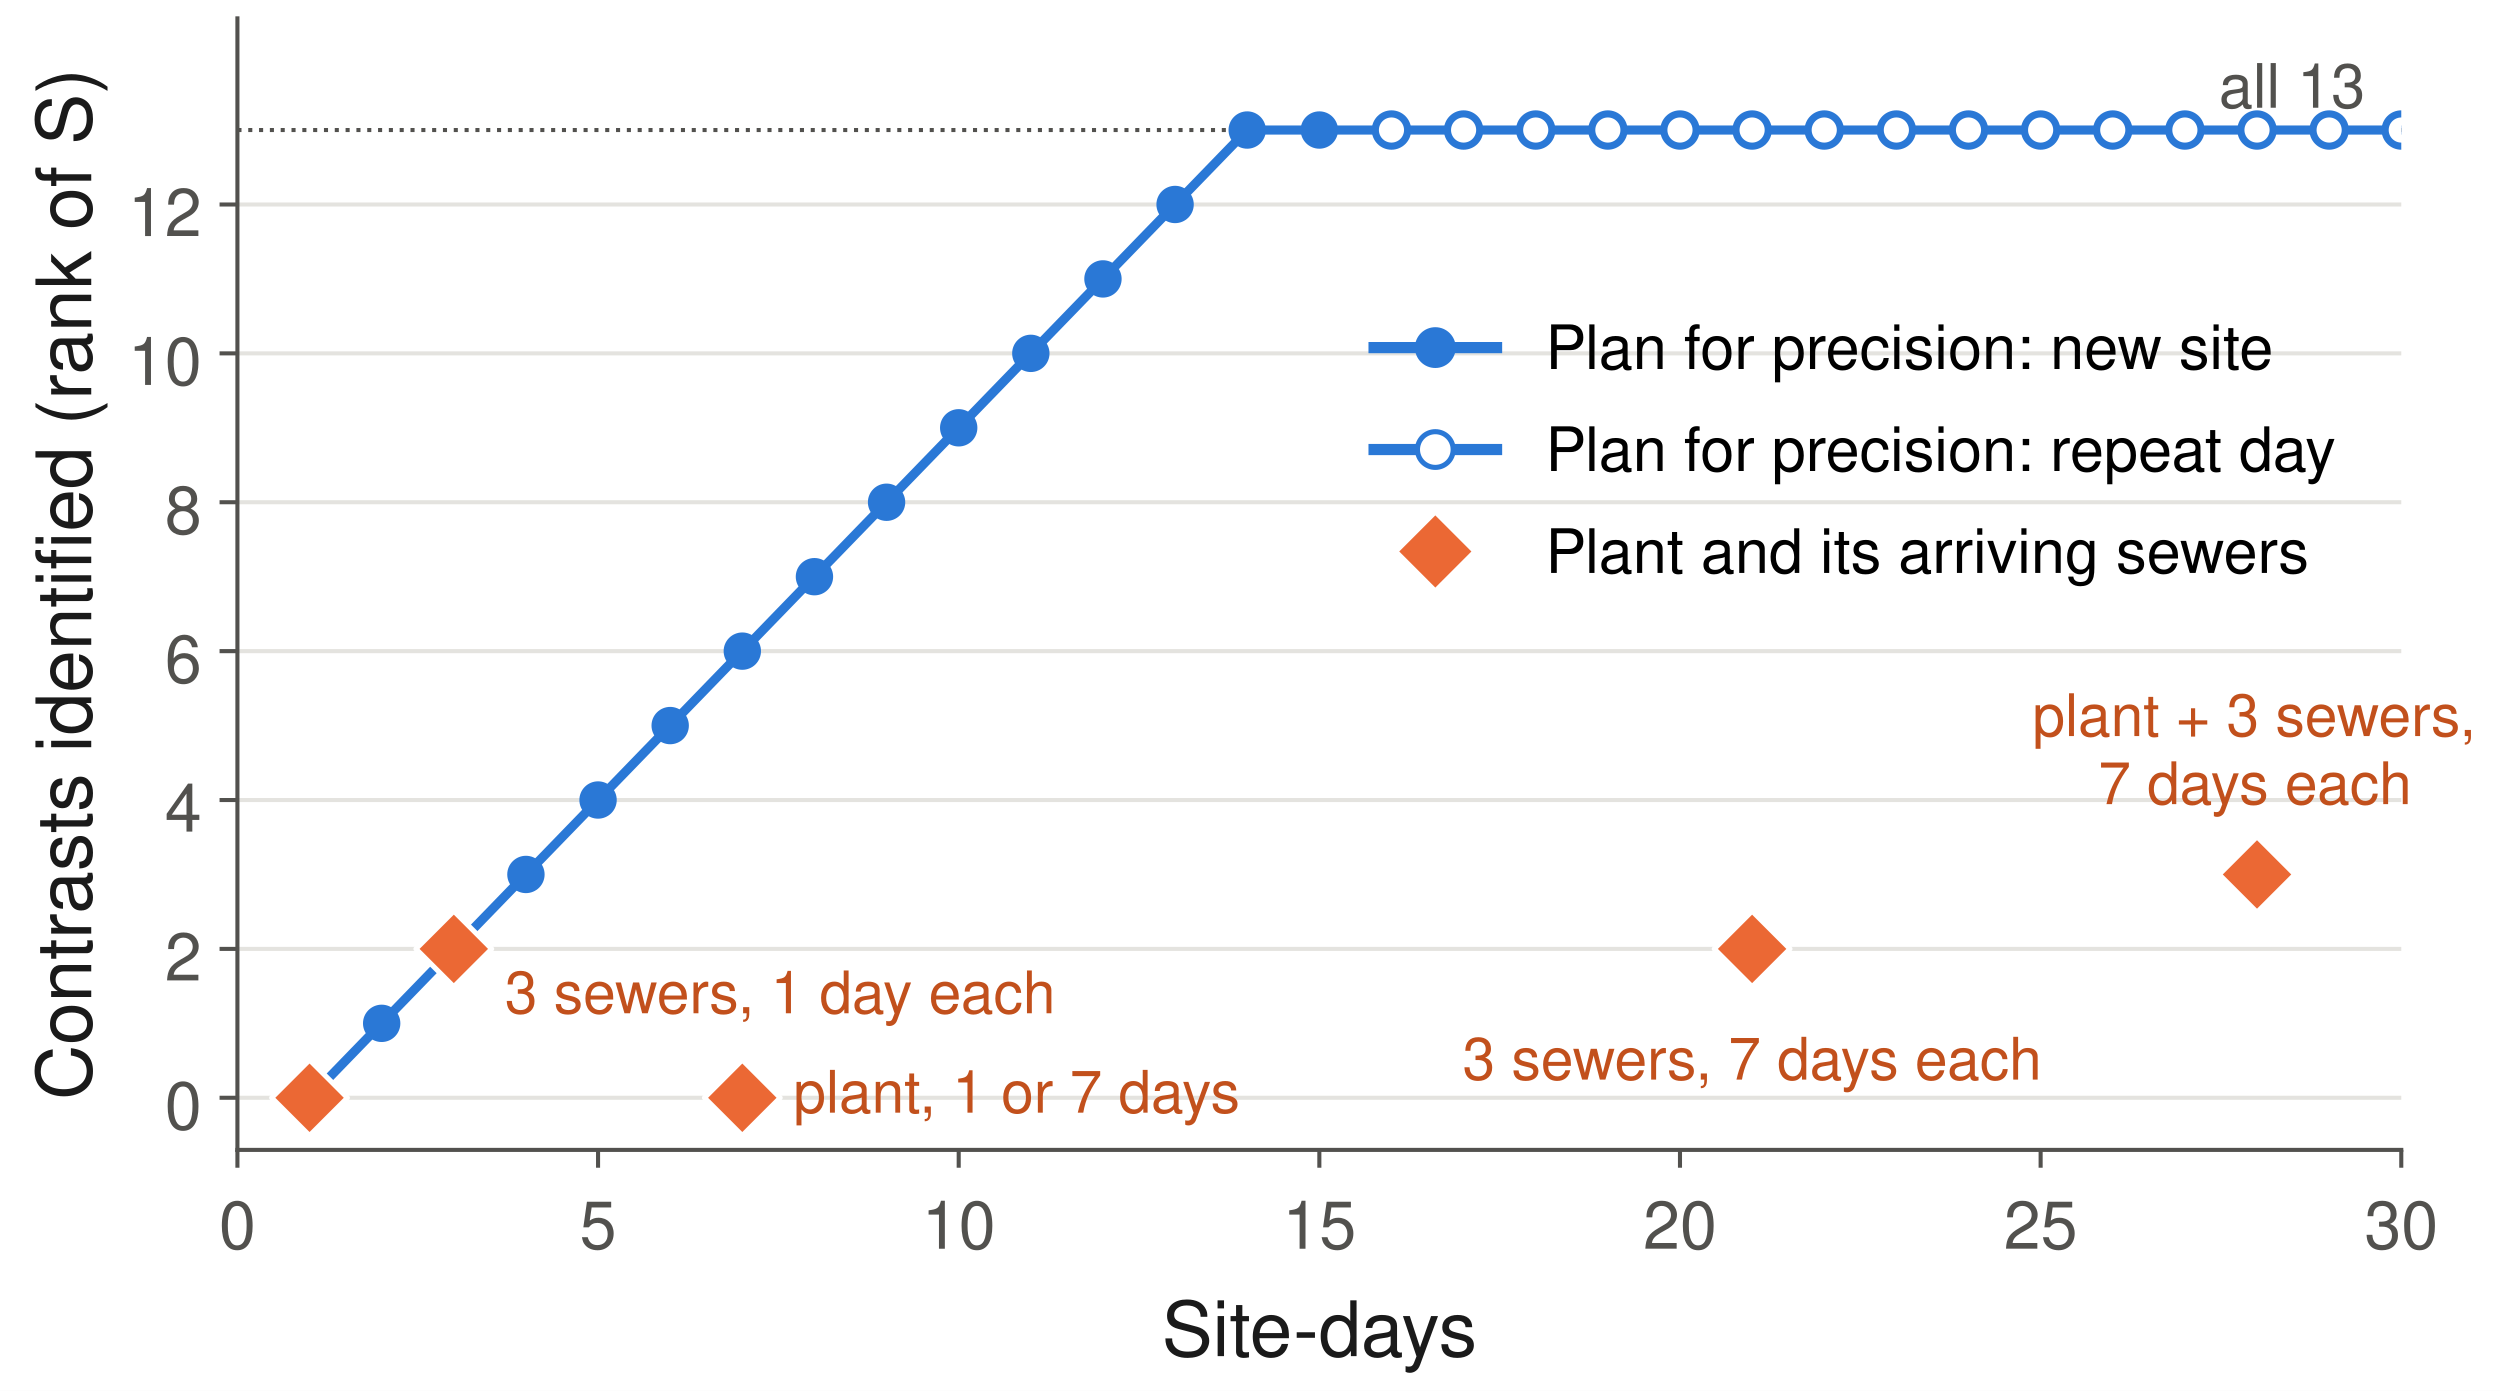
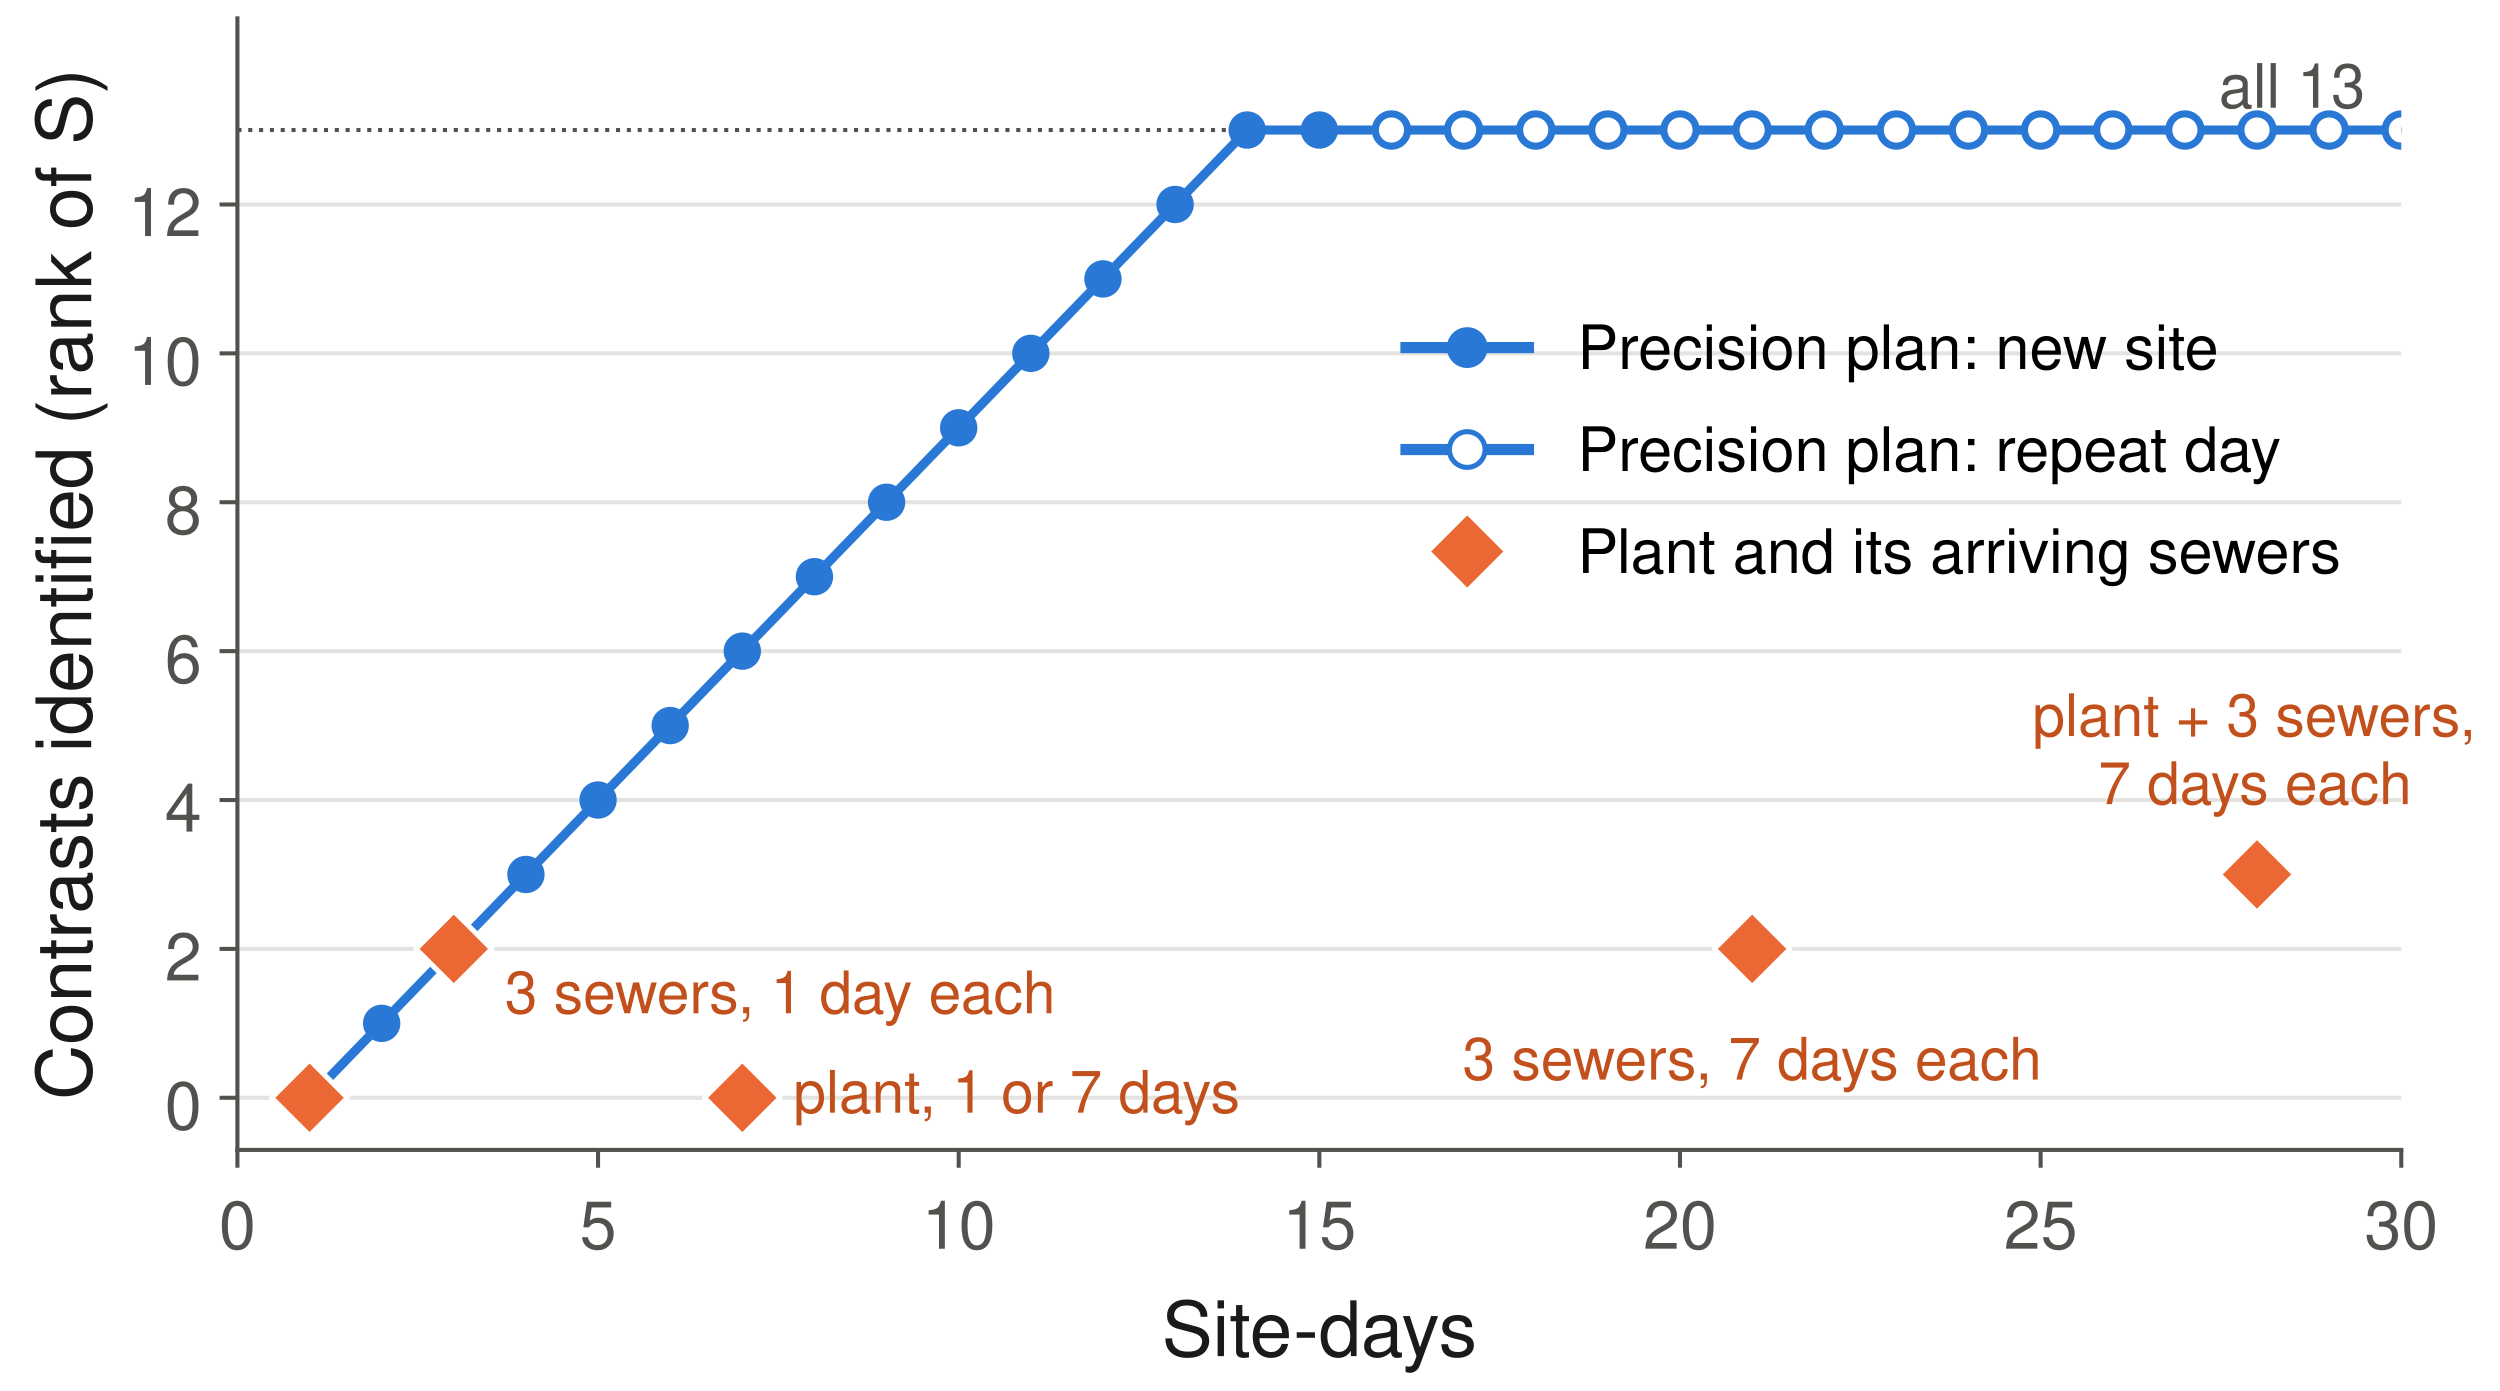
<svg xmlns="http://www.w3.org/2000/svg" xmlns:xlink="http://www.w3.org/1999/xlink" width="489.958pt" height="272.58pt" viewBox="0 0 489.958 272.58" version="1.1">
  <defs>
    <style type="text/css">*{stroke-linejoin: round; stroke-linecap: butt}</style>
  </defs>
  <g id="figure_1">
    <g id="patch_1">
      <path d="M 0 272.58  L 489.958 272.58  L 489.958 0  L 0 0  z " style="fill: #ffffff" />
    </g>
    <g id="axes_1">
      <g id="patch_2">
        <path d="M 46.529 225.36  L 470.609 225.36  L 470.609 3.6  L 46.529 3.6  z " style="fill: #ffffff" />
      </g>
      <g id="matplotlib.axis_1">
        <g id="xtick_1">
          <g id="line2d_1">
            <defs>
-               <path id="m1570b1c269" d="M 0 0  L 0 3.5  " style="stroke: #52514e; stroke-width: 0.8" />
+               <path id="mfed91d92cc" d="M 0 0  L 0 3.5  " style="stroke: #52514e; stroke-width: 0.8" />
            </defs>
            <g>
-               <use xlink:href="#m1570b1c269" x="46.529" y="225.36" style="fill: #52514e; stroke: #52514e; stroke-width: 0.8" />
+               <use xlink:href="#mfed91d92cc" x="46.529" y="225.36" style="fill: #52514e; stroke: #52514e; stroke-width: 0.8" />
            </g>
          </g>
          <g id="text_1">
            <text style="font-size: 13px; font-family: 'Source Sans Pro', 'Helvetica Neue', 'Helvetica', 'Arial', 'DejaVu Sans', 'Bitstream Vera Sans', 'Computer Modern Sans Serif', 'Lucida Grande', 'Verdana', 'Geneva', 'Lucid', 'Avant Garde', sans-serif; text-anchor: middle; fill: #52514e" x="46.529" y="244.736" transform="rotate(-0 46.52938 244.736)">0</text>
          </g>
        </g>
        <g id="xtick_2">
          <g id="line2d_2">
            <g>
-               <use xlink:href="#m1570b1c269" x="117.209" y="225.36" style="fill: #52514e; stroke: #52514e; stroke-width: 0.8" />
+               <use xlink:href="#mfed91d92cc" x="117.209" y="225.36" style="fill: #52514e; stroke: #52514e; stroke-width: 0.8" />
            </g>
          </g>
          <g id="text_2">
            <text style="font-size: 13px; font-family: 'Source Sans Pro', 'Helvetica Neue', 'Helvetica', 'Arial', 'DejaVu Sans', 'Bitstream Vera Sans', 'Computer Modern Sans Serif', 'Lucida Grande', 'Verdana', 'Geneva', 'Lucid', 'Avant Garde', sans-serif; text-anchor: middle; fill: #52514e" x="117.209" y="244.736" transform="rotate(-0 117.2094 244.736)">5</text>
          </g>
        </g>
        <g id="xtick_3">
          <g id="line2d_3">
            <g>
-               <use xlink:href="#m1570b1c269" x="187.889" y="225.36" style="fill: #52514e; stroke: #52514e; stroke-width: 0.8" />
+               <use xlink:href="#mfed91d92cc" x="187.889" y="225.36" style="fill: #52514e; stroke: #52514e; stroke-width: 0.8" />
            </g>
          </g>
          <g id="text_3">
            <text style="font-size: 13px; font-family: 'Source Sans Pro', 'Helvetica Neue', 'Helvetica', 'Arial', 'DejaVu Sans', 'Bitstream Vera Sans', 'Computer Modern Sans Serif', 'Lucida Grande', 'Verdana', 'Geneva', 'Lucid', 'Avant Garde', sans-serif; text-anchor: middle; fill: #52514e" x="187.889" y="244.736" transform="rotate(-0 187.8894 244.736)">10</text>
          </g>
        </g>
        <g id="xtick_4">
          <g id="line2d_4">
            <g>
-               <use xlink:href="#m1570b1c269" x="258.569" y="225.36" style="fill: #52514e; stroke: #52514e; stroke-width: 0.8" />
+               <use xlink:href="#mfed91d92cc" x="258.569" y="225.36" style="fill: #52514e; stroke: #52514e; stroke-width: 0.8" />
            </g>
          </g>
          <g id="text_4">
            <text style="font-size: 13px; font-family: 'Source Sans Pro', 'Helvetica Neue', 'Helvetica', 'Arial', 'DejaVu Sans', 'Bitstream Vera Sans', 'Computer Modern Sans Serif', 'Lucida Grande', 'Verdana', 'Geneva', 'Lucid', 'Avant Garde', sans-serif; text-anchor: middle; fill: #52514e" x="258.569" y="244.736" transform="rotate(-0 258.5694 244.736)">15</text>
          </g>
        </g>
        <g id="xtick_5">
          <g id="line2d_5">
            <g>
-               <use xlink:href="#m1570b1c269" x="329.249" y="225.36" style="fill: #52514e; stroke: #52514e; stroke-width: 0.8" />
+               <use xlink:href="#mfed91d92cc" x="329.249" y="225.36" style="fill: #52514e; stroke: #52514e; stroke-width: 0.8" />
            </g>
          </g>
          <g id="text_5">
            <text style="font-size: 13px; font-family: 'Source Sans Pro', 'Helvetica Neue', 'Helvetica', 'Arial', 'DejaVu Sans', 'Bitstream Vera Sans', 'Computer Modern Sans Serif', 'Lucida Grande', 'Verdana', 'Geneva', 'Lucid', 'Avant Garde', sans-serif; text-anchor: middle; fill: #52514e" x="329.249" y="244.736" transform="rotate(-0 329.2494 244.736)">20</text>
          </g>
        </g>
        <g id="xtick_6">
          <g id="line2d_6">
            <g>
-               <use xlink:href="#m1570b1c269" x="399.929" y="225.36" style="fill: #52514e; stroke: #52514e; stroke-width: 0.8" />
+               <use xlink:href="#mfed91d92cc" x="399.929" y="225.36" style="fill: #52514e; stroke: #52514e; stroke-width: 0.8" />
            </g>
          </g>
          <g id="text_6">
            <text style="font-size: 13px; font-family: 'Source Sans Pro', 'Helvetica Neue', 'Helvetica', 'Arial', 'DejaVu Sans', 'Bitstream Vera Sans', 'Computer Modern Sans Serif', 'Lucida Grande', 'Verdana', 'Geneva', 'Lucid', 'Avant Garde', sans-serif; text-anchor: middle; fill: #52514e" x="399.929" y="244.736" transform="rotate(-0 399.9294 244.736)">25</text>
          </g>
        </g>
        <g id="xtick_7">
          <g id="line2d_7">
            <g>
-               <use xlink:href="#m1570b1c269" x="470.609" y="225.36" style="fill: #52514e; stroke: #52514e; stroke-width: 0.8" />
+               <use xlink:href="#mfed91d92cc" x="470.609" y="225.36" style="fill: #52514e; stroke: #52514e; stroke-width: 0.8" />
            </g>
          </g>
          <g id="text_7">
            <text style="font-size: 13px; font-family: 'Source Sans Pro', 'Helvetica Neue', 'Helvetica', 'Arial', 'DejaVu Sans', 'Bitstream Vera Sans', 'Computer Modern Sans Serif', 'Lucida Grande', 'Verdana', 'Geneva', 'Lucid', 'Avant Garde', sans-serif; text-anchor: middle; fill: #52514e" x="470.609" y="244.736" transform="rotate(-0 470.6094 244.736)">30</text>
          </g>
        </g>
        <g id="text_8">
          <text style="font-size: 15px; font-family: 'Source Sans Pro', 'Helvetica Neue', 'Helvetica', 'Arial', 'DejaVu Sans', 'Bitstream Vera Sans', 'Computer Modern Sans Serif', 'Lucida Grande', 'Verdana', 'Geneva', 'Lucid', 'Avant Garde', sans-serif; text-anchor: middle; fill: #1a1a1a" x="258.569" y="265.785" transform="rotate(-0 258.5694 265.785)">Site-days</text>
        </g>
      </g>
      <g id="matplotlib.axis_2">
        <g id="ytick_1">
          <g id="line2d_8">
-             <path d="M 46.529 215.147  L 470.609 215.147  " clip-path="url(#p3810688a29)" style="fill: none; stroke: #e4e3df; stroke-width: 0.8; stroke-linecap: square" />
+             <path d="M 46.529 215.147  L 470.609 215.147  " clip-path="url(#p82c403e7e0)" style="fill: none; stroke: #e4e3df; stroke-width: 0.8; stroke-linecap: square" />
          </g>
          <g id="line2d_9">
            <defs>
-               <path id="m39de2933df" d="M 0 0  L -3.5 0  " style="stroke: #52514e; stroke-width: 0.8" />
+               <path id="m585cf18e7c" d="M 0 0  L -3.5 0  " style="stroke: #52514e; stroke-width: 0.8" />
            </defs>
            <g>
-               <use xlink:href="#m39de2933df" x="46.529" y="215.147" style="fill: #52514e; stroke: #52514e; stroke-width: 0.8" />
+               <use xlink:href="#m585cf18e7c" x="46.529" y="215.147" style="fill: #52514e; stroke: #52514e; stroke-width: 0.8" />
            </g>
          </g>
          <g id="text_9">
            <text style="font-size: 13px; font-family: 'Source Sans Pro', 'Helvetica Neue', 'Helvetica', 'Arial', 'DejaVu Sans', 'Bitstream Vera Sans', 'Computer Modern Sans Serif', 'Lucida Grande', 'Verdana', 'Geneva', 'Lucid', 'Avant Garde', sans-serif; text-anchor: end; fill: #52514e" x="39.529" y="221.335" transform="rotate(-0 39.52938 221.3354)">0</text>
          </g>
        </g>
        <g id="ytick_2">
          <g id="line2d_10">
-             <path d="M 46.529 185.968  L 470.609 185.968  " clip-path="url(#p3810688a29)" style="fill: none; stroke: #e4e3df; stroke-width: 0.8; stroke-linecap: square" />
+             <path d="M 46.529 185.968  L 470.609 185.968  " clip-path="url(#p82c403e7e0)" style="fill: none; stroke: #e4e3df; stroke-width: 0.8; stroke-linecap: square" />
          </g>
          <g id="line2d_11">
            <g>
-               <use xlink:href="#m39de2933df" x="46.529" y="185.968" style="fill: #52514e; stroke: #52514e; stroke-width: 0.8" />
+               <use xlink:href="#m585cf18e7c" x="46.529" y="185.968" style="fill: #52514e; stroke: #52514e; stroke-width: 0.8" />
            </g>
          </g>
          <g id="text_10">
            <text style="font-size: 13px; font-family: 'Source Sans Pro', 'Helvetica Neue', 'Helvetica', 'Arial', 'DejaVu Sans', 'Bitstream Vera Sans', 'Computer Modern Sans Serif', 'Lucida Grande', 'Verdana', 'Geneva', 'Lucid', 'Avant Garde', sans-serif; text-anchor: end; fill: #52514e" x="39.529" y="192.156" transform="rotate(-0 39.52938 192.1564)">2</text>
          </g>
        </g>
        <g id="ytick_3">
          <g id="line2d_12">
-             <path d="M 46.529 156.789  L 470.609 156.789  " clip-path="url(#p3810688a29)" style="fill: none; stroke: #e4e3df; stroke-width: 0.8; stroke-linecap: square" />
+             <path d="M 46.529 156.789  L 470.609 156.789  " clip-path="url(#p82c403e7e0)" style="fill: none; stroke: #e4e3df; stroke-width: 0.8; stroke-linecap: square" />
          </g>
          <g id="line2d_13">
            <g>
-               <use xlink:href="#m39de2933df" x="46.529" y="156.789" style="fill: #52514e; stroke: #52514e; stroke-width: 0.8" />
+               <use xlink:href="#m585cf18e7c" x="46.529" y="156.789" style="fill: #52514e; stroke: #52514e; stroke-width: 0.8" />
            </g>
          </g>
          <g id="text_11">
            <text style="font-size: 13px; font-family: 'Source Sans Pro', 'Helvetica Neue', 'Helvetica', 'Arial', 'DejaVu Sans', 'Bitstream Vera Sans', 'Computer Modern Sans Serif', 'Lucida Grande', 'Verdana', 'Geneva', 'Lucid', 'Avant Garde', sans-serif; text-anchor: end; fill: #52514e" x="39.529" y="162.977" transform="rotate(-0 39.52938 162.9775)">4</text>
          </g>
        </g>
        <g id="ytick_4">
          <g id="line2d_14">
-             <path d="M 46.529 127.611  L 470.609 127.611  " clip-path="url(#p3810688a29)" style="fill: none; stroke: #e4e3df; stroke-width: 0.8; stroke-linecap: square" />
+             <path d="M 46.529 127.611  L 470.609 127.611  " clip-path="url(#p82c403e7e0)" style="fill: none; stroke: #e4e3df; stroke-width: 0.8; stroke-linecap: square" />
          </g>
          <g id="line2d_15">
            <g>
-               <use xlink:href="#m39de2933df" x="46.529" y="127.611" style="fill: #52514e; stroke: #52514e; stroke-width: 0.8" />
+               <use xlink:href="#m585cf18e7c" x="46.529" y="127.611" style="fill: #52514e; stroke: #52514e; stroke-width: 0.8" />
            </g>
          </g>
          <g id="text_12">
            <text style="font-size: 13px; font-family: 'Source Sans Pro', 'Helvetica Neue', 'Helvetica', 'Arial', 'DejaVu Sans', 'Bitstream Vera Sans', 'Computer Modern Sans Serif', 'Lucida Grande', 'Verdana', 'Geneva', 'Lucid', 'Avant Garde', sans-serif; text-anchor: end; fill: #52514e" x="39.529" y="133.799" transform="rotate(-0 39.52938 133.7985)">6</text>
          </g>
        </g>
        <g id="ytick_5">
          <g id="line2d_16">
-             <path d="M 46.529 98.432  L 470.609 98.432  " clip-path="url(#p3810688a29)" style="fill: none; stroke: #e4e3df; stroke-width: 0.8; stroke-linecap: square" />
+             <path d="M 46.529 98.432  L 470.609 98.432  " clip-path="url(#p82c403e7e0)" style="fill: none; stroke: #e4e3df; stroke-width: 0.8; stroke-linecap: square" />
          </g>
          <g id="line2d_17">
            <g>
-               <use xlink:href="#m39de2933df" x="46.529" y="98.432" style="fill: #52514e; stroke: #52514e; stroke-width: 0.8" />
+               <use xlink:href="#m585cf18e7c" x="46.529" y="98.432" style="fill: #52514e; stroke: #52514e; stroke-width: 0.8" />
            </g>
          </g>
          <g id="text_13">
            <text style="font-size: 13px; font-family: 'Source Sans Pro', 'Helvetica Neue', 'Helvetica', 'Arial', 'DejaVu Sans', 'Bitstream Vera Sans', 'Computer Modern Sans Serif', 'Lucida Grande', 'Verdana', 'Geneva', 'Lucid', 'Avant Garde', sans-serif; text-anchor: end; fill: #52514e" x="39.529" y="104.62" transform="rotate(-0 39.52938 104.6196)">8</text>
          </g>
        </g>
        <g id="ytick_6">
          <g id="line2d_18">
-             <path d="M 46.529 69.253  L 470.609 69.253  " clip-path="url(#p3810688a29)" style="fill: none; stroke: #e4e3df; stroke-width: 0.8; stroke-linecap: square" />
+             <path d="M 46.529 69.253  L 470.609 69.253  " clip-path="url(#p82c403e7e0)" style="fill: none; stroke: #e4e3df; stroke-width: 0.8; stroke-linecap: square" />
          </g>
          <g id="line2d_19">
            <g>
-               <use xlink:href="#m39de2933df" x="46.529" y="69.253" style="fill: #52514e; stroke: #52514e; stroke-width: 0.8" />
+               <use xlink:href="#m585cf18e7c" x="46.529" y="69.253" style="fill: #52514e; stroke: #52514e; stroke-width: 0.8" />
            </g>
          </g>
          <g id="text_14">
            <text style="font-size: 13px; font-family: 'Source Sans Pro', 'Helvetica Neue', 'Helvetica', 'Arial', 'DejaVu Sans', 'Bitstream Vera Sans', 'Computer Modern Sans Serif', 'Lucida Grande', 'Verdana', 'Geneva', 'Lucid', 'Avant Garde', sans-serif; text-anchor: end; fill: #52514e" x="39.529" y="75.441" transform="rotate(-0 39.52938 75.44063)">10</text>
          </g>
        </g>
        <g id="ytick_7">
          <g id="line2d_20">
-             <path d="M 46.529 40.074  L 470.609 40.074  " clip-path="url(#p3810688a29)" style="fill: none; stroke: #e4e3df; stroke-width: 0.8; stroke-linecap: square" />
+             <path d="M 46.529 40.074  L 470.609 40.074  " clip-path="url(#p82c403e7e0)" style="fill: none; stroke: #e4e3df; stroke-width: 0.8; stroke-linecap: square" />
          </g>
          <g id="line2d_21">
            <g>
-               <use xlink:href="#m39de2933df" x="46.529" y="40.074" style="fill: #52514e; stroke: #52514e; stroke-width: 0.8" />
+               <use xlink:href="#m585cf18e7c" x="46.529" y="40.074" style="fill: #52514e; stroke: #52514e; stroke-width: 0.8" />
            </g>
          </g>
          <g id="text_15">
            <text style="font-size: 13px; font-family: 'Source Sans Pro', 'Helvetica Neue', 'Helvetica', 'Arial', 'DejaVu Sans', 'Bitstream Vera Sans', 'Computer Modern Sans Serif', 'Lucida Grande', 'Verdana', 'Geneva', 'Lucid', 'Avant Garde', sans-serif; text-anchor: end; fill: #52514e" x="39.529" y="46.262" transform="rotate(-0 39.52938 46.26168)">12</text>
          </g>
        </g>
        <g id="text_16">
          <text style="font-size: 15px; font-family: 'Source Sans Pro', 'Helvetica Neue', 'Helvetica', 'Arial', 'DejaVu Sans', 'Bitstream Vera Sans', 'Computer Modern Sans Serif', 'Lucida Grande', 'Verdana', 'Geneva', 'Lucid', 'Avant Garde', sans-serif; text-anchor: middle; fill: #1a1a1a" x="17.88" y="114.48" transform="rotate(-90 17.88 114.48)">Contrasts identified (rank of S)</text>
        </g>
      </g>
      <g id="line2d_22">
-         <path d="M 46.529 25.484  L 470.609 25.484  " clip-path="url(#p3810688a29)" style="fill: none; stroke-dasharray: 0.8,1.32; stroke-dashoffset: 0; stroke: #52514e; stroke-width: 0.8" />
+         <path d="M 46.529 25.484  L 470.609 25.484  " clip-path="url(#p82c403e7e0)" style="fill: none; stroke-dasharray: 0.8,1.32; stroke-dashoffset: 0; stroke: #52514e; stroke-width: 0.8" />
      </g>
      <g id="patch_3">
        <path d="M 46.529 225.36  L 46.529 3.6  " style="fill: none; stroke: #52514e; stroke-width: 0.8; stroke-linejoin: miter; stroke-linecap: square" />
      </g>
      <g id="patch_4">
        <path d="M 46.529 225.36  L 470.609 225.36  " style="fill: none; stroke: #52514e; stroke-width: 0.8; stroke-linejoin: miter; stroke-linecap: square" />
      </g>
      <g id="line2d_23">
-         <path d="M 60.665 215.147  L 74.801 200.558  L 88.937 185.968  L 103.073 171.379  L 117.209 156.789  L 131.345 142.2  L 145.481 127.611  L 159.617 113.021  L 173.753 98.432  L 187.889 83.842  L 202.025 69.253  L 216.161 54.663  L 230.297 40.074  L 244.433 25.484  L 258.569 25.484  L 272.705 25.484  L 286.841 25.484  L 300.977 25.484  L 315.113 25.484  L 329.249 25.484  L 343.385 25.484  L 357.521 25.484  L 371.657 25.484  L 385.793 25.484  L 399.929 25.484  L 414.065 25.484  L 428.201 25.484  L 442.337 25.484  L 456.473 25.484  L 470.609 25.484  L 484.745 25.484  L 490.958 25.484  " clip-path="url(#p3810688a29)" style="fill: none; stroke: #2a78d6; stroke-width: 1.8; stroke-linecap: square" />
+         <path d="M 60.665 215.147  L 74.801 200.558  L 88.937 185.968  L 103.073 171.379  L 117.209 156.789  L 131.345 142.2  L 145.481 127.611  L 159.617 113.021  L 173.753 98.432  L 187.889 83.842  L 202.025 69.253  L 216.161 54.663  L 230.297 40.074  L 244.433 25.484  L 258.569 25.484  L 272.705 25.484  L 286.841 25.484  L 300.977 25.484  L 315.113 25.484  L 329.249 25.484  L 343.385 25.484  L 357.521 25.484  L 371.657 25.484  L 385.793 25.484  L 399.929 25.484  L 414.065 25.484  L 428.201 25.484  L 442.337 25.484  L 456.473 25.484  L 470.609 25.484  L 484.745 25.484  L 490.958 25.484  " clip-path="url(#p82c403e7e0)" style="fill: none; stroke: #2a78d6; stroke-width: 1.8; stroke-linecap: square" />
      </g>
      <g id="text_17">
        <text style="font-size: 11.5px; font-family: 'Source Sans Pro', 'Helvetica Neue', 'Helvetica', 'Arial', 'DejaVu Sans', 'Bitstream Vera Sans', 'Computer Modern Sans Serif', 'Lucida Grande', 'Verdana', 'Geneva', 'Lucid', 'Avant Garde', sans-serif; text-anchor: start; fill: #c2501c" x="155.481" y="218.063" transform="rotate(-0 155.4814 218.0628)">plant, 1 or 7 days</text>
      </g>
      <g id="text_18">
        <text style="font-size: 11.5px; font-family: 'Source Sans Pro', 'Helvetica Neue', 'Helvetica', 'Arial', 'DejaVu Sans', 'Bitstream Vera Sans', 'Computer Modern Sans Serif', 'Lucida Grande', 'Verdana', 'Geneva', 'Lucid', 'Avant Garde', sans-serif; text-anchor: start; fill: #c2501c" x="98.937" y="198.583" transform="rotate(-0 98.93738 198.5826)">3 sewers, 1 day each</text>
      </g>
      <g id="text_19">
        <text style="font-size: 11.5px; font-family: 'Source Sans Pro', 'Helvetica Neue', 'Helvetica', 'Arial', 'DejaVu Sans', 'Bitstream Vera Sans', 'Computer Modern Sans Serif', 'Lucida Grande', 'Verdana', 'Geneva', 'Lucid', 'Avant Garde', sans-serif; text-anchor: middle; fill: #c2501c" x="343.385" y="211.583" transform="rotate(-0 343.3854 211.5826)">3 sewers, 7 days each</text>
      </g>
      <g id="text_20">
        <text style="font-size: 11.5px; font-family: 'Source Sans Pro', 'Helvetica Neue', 'Helvetica', 'Arial', 'DejaVu Sans', 'Bitstream Vera Sans', 'Computer Modern Sans Serif', 'Lucida Grande', 'Verdana', 'Geneva', 'Lucid', 'Avant Garde', sans-serif; fill: #c2501c" transform="translate(398.3166 144.2556)">plant + 3 sewers,</text>
        <text style="font-size: 11.5px; font-family: 'Source Sans Pro', 'Helvetica Neue', 'Helvetica', 'Arial', 'DejaVu Sans', 'Bitstream Vera Sans', 'Computer Modern Sans Serif', 'Lucida Grande', 'Verdana', 'Geneva', 'Lucid', 'Avant Garde', sans-serif; fill: #c2501c" transform="translate(411.2362 157.5956)">7 days each</text>
      </g>
      <g id="text_21">
        <text style="font-size: 12px; font-family: 'Source Sans Pro', 'Helvetica Neue', 'Helvetica', 'Arial', 'DejaVu Sans', 'Bitstream Vera Sans', 'Computer Modern Sans Serif', 'Lucida Grande', 'Verdana', 'Geneva', 'Lucid', 'Avant Garde', sans-serif; text-anchor: end; fill: #52514e" x="463.541" y="21.107" transform="rotate(-0 463.5414 21.10737)">all 13</text>
      </g>
      <g id="PathCollection_1">
        <defs>
-           <path id="m197383ce0d" d="M 0 3.162  C 0.839 3.162 1.643 2.829 2.236 2.236  C 2.829 1.643 3.162 0.839 3.162 0  C 3.162 -0.839 2.829 -1.643 2.236 -2.236  C 1.643 -2.829 0.839 -3.162 0 -3.162  C -0.839 -3.162 -1.643 -2.829 -2.236 -2.236  C -2.829 -1.643 -3.162 -0.839 -3.162 0  C -3.162 0.839 -2.829 1.643 -2.236 2.236  C -1.643 2.829 -0.839 3.162 0 3.162  z " style="stroke: #2a78d6" />
+           <path id="m6b1e4155c7" d="M 0 3.162  C 0.839 3.162 1.643 2.829 2.236 2.236  C 2.829 1.643 3.162 0.839 3.162 0  C 3.162 -0.839 2.829 -1.643 2.236 -2.236  C 1.643 -2.829 0.839 -3.162 0 -3.162  C -0.839 -3.162 -1.643 -2.829 -2.236 -2.236  C -2.829 -1.643 -3.162 -0.839 -3.162 0  C -3.162 0.839 -2.829 1.643 -2.236 2.236  C -1.643 2.829 -0.839 3.162 0 3.162  z " style="stroke: #2a78d6" />
        </defs>
-         <g clip-path="url(#p3810688a29)">
-           <use xlink:href="#m197383ce0d" x="60.665" y="215.147" style="fill: #2a78d6; stroke: #2a78d6" />
-           <use xlink:href="#m197383ce0d" x="74.801" y="200.558" style="fill: #2a78d6; stroke: #2a78d6" />
-           <use xlink:href="#m197383ce0d" x="88.937" y="185.968" style="fill: #2a78d6; stroke: #2a78d6" />
-           <use xlink:href="#m197383ce0d" x="103.073" y="171.379" style="fill: #2a78d6; stroke: #2a78d6" />
-           <use xlink:href="#m197383ce0d" x="117.209" y="156.789" style="fill: #2a78d6; stroke: #2a78d6" />
-           <use xlink:href="#m197383ce0d" x="131.345" y="142.2" style="fill: #2a78d6; stroke: #2a78d6" />
-           <use xlink:href="#m197383ce0d" x="145.481" y="127.611" style="fill: #2a78d6; stroke: #2a78d6" />
-           <use xlink:href="#m197383ce0d" x="159.617" y="113.021" style="fill: #2a78d6; stroke: #2a78d6" />
-           <use xlink:href="#m197383ce0d" x="173.753" y="98.432" style="fill: #2a78d6; stroke: #2a78d6" />
-           <use xlink:href="#m197383ce0d" x="187.889" y="83.842" style="fill: #2a78d6; stroke: #2a78d6" />
-           <use xlink:href="#m197383ce0d" x="202.025" y="69.253" style="fill: #2a78d6; stroke: #2a78d6" />
-           <use xlink:href="#m197383ce0d" x="216.161" y="54.663" style="fill: #2a78d6; stroke: #2a78d6" />
-           <use xlink:href="#m197383ce0d" x="230.297" y="40.074" style="fill: #2a78d6; stroke: #2a78d6" />
-           <use xlink:href="#m197383ce0d" x="244.433" y="25.484" style="fill: #2a78d6; stroke: #2a78d6" />
-           <use xlink:href="#m197383ce0d" x="258.569" y="25.484" style="fill: #2a78d6; stroke: #2a78d6" />
+         <g clip-path="url(#p82c403e7e0)">
+           <use xlink:href="#m6b1e4155c7" x="60.665" y="215.147" style="fill: #2a78d6; stroke: #2a78d6" />
+           <use xlink:href="#m6b1e4155c7" x="74.801" y="200.558" style="fill: #2a78d6; stroke: #2a78d6" />
+           <use xlink:href="#m6b1e4155c7" x="88.937" y="185.968" style="fill: #2a78d6; stroke: #2a78d6" />
+           <use xlink:href="#m6b1e4155c7" x="103.073" y="171.379" style="fill: #2a78d6; stroke: #2a78d6" />
+           <use xlink:href="#m6b1e4155c7" x="117.209" y="156.789" style="fill: #2a78d6; stroke: #2a78d6" />
+           <use xlink:href="#m6b1e4155c7" x="131.345" y="142.2" style="fill: #2a78d6; stroke: #2a78d6" />
+           <use xlink:href="#m6b1e4155c7" x="145.481" y="127.611" style="fill: #2a78d6; stroke: #2a78d6" />
+           <use xlink:href="#m6b1e4155c7" x="159.617" y="113.021" style="fill: #2a78d6; stroke: #2a78d6" />
+           <use xlink:href="#m6b1e4155c7" x="173.753" y="98.432" style="fill: #2a78d6; stroke: #2a78d6" />
+           <use xlink:href="#m6b1e4155c7" x="187.889" y="83.842" style="fill: #2a78d6; stroke: #2a78d6" />
+           <use xlink:href="#m6b1e4155c7" x="202.025" y="69.253" style="fill: #2a78d6; stroke: #2a78d6" />
+           <use xlink:href="#m6b1e4155c7" x="216.161" y="54.663" style="fill: #2a78d6; stroke: #2a78d6" />
+           <use xlink:href="#m6b1e4155c7" x="230.297" y="40.074" style="fill: #2a78d6; stroke: #2a78d6" />
+           <use xlink:href="#m6b1e4155c7" x="244.433" y="25.484" style="fill: #2a78d6; stroke: #2a78d6" />
+           <use xlink:href="#m6b1e4155c7" x="258.569" y="25.484" style="fill: #2a78d6; stroke: #2a78d6" />
        </g>
      </g>
      <g id="PathCollection_2">
        <defs>
-           <path id="m70896dbb69" d="M 0 3.162  C 0.839 3.162 1.643 2.829 2.236 2.236  C 2.829 1.643 3.162 0.839 3.162 0  C 3.162 -0.839 2.829 -1.643 2.236 -2.236  C 1.643 -2.829 0.839 -3.162 0 -3.162  C -0.839 -3.162 -1.643 -2.829 -2.236 -2.236  C -2.829 -1.643 -3.162 -0.839 -3.162 0  C -3.162 0.839 -2.829 1.643 -2.236 2.236  C -1.643 2.829 -0.839 3.162 0 3.162  z " style="stroke: #2a78d6; stroke-width: 1.4" />
+           <path id="me184ac38d4" d="M 0 3.162  C 0.839 3.162 1.643 2.829 2.236 2.236  C 2.829 1.643 3.162 0.839 3.162 0  C 3.162 -0.839 2.829 -1.643 2.236 -2.236  C 1.643 -2.829 0.839 -3.162 0 -3.162  C -0.839 -3.162 -1.643 -2.829 -2.236 -2.236  C -2.829 -1.643 -3.162 -0.839 -3.162 0  C -3.162 0.839 -2.829 1.643 -2.236 2.236  C -1.643 2.829 -0.839 3.162 0 3.162  z " style="stroke: #2a78d6; stroke-width: 1.4" />
        </defs>
-         <g clip-path="url(#p3810688a29)">
-           <use xlink:href="#m70896dbb69" x="272.705" y="25.484" style="fill: #ffffff; stroke: #2a78d6; stroke-width: 1.4" />
-           <use xlink:href="#m70896dbb69" x="286.841" y="25.484" style="fill: #ffffff; stroke: #2a78d6; stroke-width: 1.4" />
-           <use xlink:href="#m70896dbb69" x="300.977" y="25.484" style="fill: #ffffff; stroke: #2a78d6; stroke-width: 1.4" />
-           <use xlink:href="#m70896dbb69" x="315.113" y="25.484" style="fill: #ffffff; stroke: #2a78d6; stroke-width: 1.4" />
-           <use xlink:href="#m70896dbb69" x="329.249" y="25.484" style="fill: #ffffff; stroke: #2a78d6; stroke-width: 1.4" />
-           <use xlink:href="#m70896dbb69" x="343.385" y="25.484" style="fill: #ffffff; stroke: #2a78d6; stroke-width: 1.4" />
-           <use xlink:href="#m70896dbb69" x="357.521" y="25.484" style="fill: #ffffff; stroke: #2a78d6; stroke-width: 1.4" />
-           <use xlink:href="#m70896dbb69" x="371.657" y="25.484" style="fill: #ffffff; stroke: #2a78d6; stroke-width: 1.4" />
-           <use xlink:href="#m70896dbb69" x="385.793" y="25.484" style="fill: #ffffff; stroke: #2a78d6; stroke-width: 1.4" />
-           <use xlink:href="#m70896dbb69" x="399.929" y="25.484" style="fill: #ffffff; stroke: #2a78d6; stroke-width: 1.4" />
-           <use xlink:href="#m70896dbb69" x="414.065" y="25.484" style="fill: #ffffff; stroke: #2a78d6; stroke-width: 1.4" />
-           <use xlink:href="#m70896dbb69" x="428.201" y="25.484" style="fill: #ffffff; stroke: #2a78d6; stroke-width: 1.4" />
-           <use xlink:href="#m70896dbb69" x="442.337" y="25.484" style="fill: #ffffff; stroke: #2a78d6; stroke-width: 1.4" />
-           <use xlink:href="#m70896dbb69" x="456.473" y="25.484" style="fill: #ffffff; stroke: #2a78d6; stroke-width: 1.4" />
-           <use xlink:href="#m70896dbb69" x="470.609" y="25.484" style="fill: #ffffff; stroke: #2a78d6; stroke-width: 1.4" />
-           <use xlink:href="#m70896dbb69" x="484.745" y="25.484" style="fill: #ffffff; stroke: #2a78d6; stroke-width: 1.4" />
-           <use xlink:href="#m70896dbb69" x="498.881" y="25.484" style="fill: #ffffff; stroke: #2a78d6; stroke-width: 1.4" />
-           <use xlink:href="#m70896dbb69" x="513.017" y="25.484" style="fill: #ffffff; stroke: #2a78d6; stroke-width: 1.4" />
-           <use xlink:href="#m70896dbb69" x="527.153" y="25.484" style="fill: #ffffff; stroke: #2a78d6; stroke-width: 1.4" />
-           <use xlink:href="#m70896dbb69" x="541.289" y="25.484" style="fill: #ffffff; stroke: #2a78d6; stroke-width: 1.4" />
-           <use xlink:href="#m70896dbb69" x="555.425" y="25.484" style="fill: #ffffff; stroke: #2a78d6; stroke-width: 1.4" />
-           <use xlink:href="#m70896dbb69" x="569.561" y="25.484" style="fill: #ffffff; stroke: #2a78d6; stroke-width: 1.4" />
-           <use xlink:href="#m70896dbb69" x="583.697" y="25.484" style="fill: #ffffff; stroke: #2a78d6; stroke-width: 1.4" />
-           <use xlink:href="#m70896dbb69" x="597.833" y="25.484" style="fill: #ffffff; stroke: #2a78d6; stroke-width: 1.4" />
-           <use xlink:href="#m70896dbb69" x="611.969" y="25.484" style="fill: #ffffff; stroke: #2a78d6; stroke-width: 1.4" />
-           <use xlink:href="#m70896dbb69" x="626.105" y="25.484" style="fill: #ffffff; stroke: #2a78d6; stroke-width: 1.4" />
-           <use xlink:href="#m70896dbb69" x="640.241" y="25.484" style="fill: #ffffff; stroke: #2a78d6; stroke-width: 1.4" />
-           <use xlink:href="#m70896dbb69" x="654.377" y="25.484" style="fill: #ffffff; stroke: #2a78d6; stroke-width: 1.4" />
-           <use xlink:href="#m70896dbb69" x="668.513" y="25.484" style="fill: #ffffff; stroke: #2a78d6; stroke-width: 1.4" />
-           <use xlink:href="#m70896dbb69" x="682.649" y="25.484" style="fill: #ffffff; stroke: #2a78d6; stroke-width: 1.4" />
+         <g clip-path="url(#p82c403e7e0)">
+           <use xlink:href="#me184ac38d4" x="272.705" y="25.484" style="fill: #ffffff; stroke: #2a78d6; stroke-width: 1.4" />
+           <use xlink:href="#me184ac38d4" x="286.841" y="25.484" style="fill: #ffffff; stroke: #2a78d6; stroke-width: 1.4" />
+           <use xlink:href="#me184ac38d4" x="300.977" y="25.484" style="fill: #ffffff; stroke: #2a78d6; stroke-width: 1.4" />
+           <use xlink:href="#me184ac38d4" x="315.113" y="25.484" style="fill: #ffffff; stroke: #2a78d6; stroke-width: 1.4" />
+           <use xlink:href="#me184ac38d4" x="329.249" y="25.484" style="fill: #ffffff; stroke: #2a78d6; stroke-width: 1.4" />
+           <use xlink:href="#me184ac38d4" x="343.385" y="25.484" style="fill: #ffffff; stroke: #2a78d6; stroke-width: 1.4" />
+           <use xlink:href="#me184ac38d4" x="357.521" y="25.484" style="fill: #ffffff; stroke: #2a78d6; stroke-width: 1.4" />
+           <use xlink:href="#me184ac38d4" x="371.657" y="25.484" style="fill: #ffffff; stroke: #2a78d6; stroke-width: 1.4" />
+           <use xlink:href="#me184ac38d4" x="385.793" y="25.484" style="fill: #ffffff; stroke: #2a78d6; stroke-width: 1.4" />
+           <use xlink:href="#me184ac38d4" x="399.929" y="25.484" style="fill: #ffffff; stroke: #2a78d6; stroke-width: 1.4" />
+           <use xlink:href="#me184ac38d4" x="414.065" y="25.484" style="fill: #ffffff; stroke: #2a78d6; stroke-width: 1.4" />
+           <use xlink:href="#me184ac38d4" x="428.201" y="25.484" style="fill: #ffffff; stroke: #2a78d6; stroke-width: 1.4" />
+           <use xlink:href="#me184ac38d4" x="442.337" y="25.484" style="fill: #ffffff; stroke: #2a78d6; stroke-width: 1.4" />
+           <use xlink:href="#me184ac38d4" x="456.473" y="25.484" style="fill: #ffffff; stroke: #2a78d6; stroke-width: 1.4" />
+           <use xlink:href="#me184ac38d4" x="470.609" y="25.484" style="fill: #ffffff; stroke: #2a78d6; stroke-width: 1.4" />
+           <use xlink:href="#me184ac38d4" x="484.745" y="25.484" style="fill: #ffffff; stroke: #2a78d6; stroke-width: 1.4" />
+           <use xlink:href="#me184ac38d4" x="498.881" y="25.484" style="fill: #ffffff; stroke: #2a78d6; stroke-width: 1.4" />
+           <use xlink:href="#me184ac38d4" x="513.017" y="25.484" style="fill: #ffffff; stroke: #2a78d6; stroke-width: 1.4" />
+           <use xlink:href="#me184ac38d4" x="527.153" y="25.484" style="fill: #ffffff; stroke: #2a78d6; stroke-width: 1.4" />
+           <use xlink:href="#me184ac38d4" x="541.289" y="25.484" style="fill: #ffffff; stroke: #2a78d6; stroke-width: 1.4" />
+           <use xlink:href="#me184ac38d4" x="555.425" y="25.484" style="fill: #ffffff; stroke: #2a78d6; stroke-width: 1.4" />
+           <use xlink:href="#me184ac38d4" x="569.561" y="25.484" style="fill: #ffffff; stroke: #2a78d6; stroke-width: 1.4" />
+           <use xlink:href="#me184ac38d4" x="583.697" y="25.484" style="fill: #ffffff; stroke: #2a78d6; stroke-width: 1.4" />
+           <use xlink:href="#me184ac38d4" x="597.833" y="25.484" style="fill: #ffffff; stroke: #2a78d6; stroke-width: 1.4" />
+           <use xlink:href="#me184ac38d4" x="611.969" y="25.484" style="fill: #ffffff; stroke: #2a78d6; stroke-width: 1.4" />
+           <use xlink:href="#me184ac38d4" x="626.105" y="25.484" style="fill: #ffffff; stroke: #2a78d6; stroke-width: 1.4" />
+           <use xlink:href="#me184ac38d4" x="640.241" y="25.484" style="fill: #ffffff; stroke: #2a78d6; stroke-width: 1.4" />
+           <use xlink:href="#me184ac38d4" x="654.377" y="25.484" style="fill: #ffffff; stroke: #2a78d6; stroke-width: 1.4" />
+           <use xlink:href="#me184ac38d4" x="668.513" y="25.484" style="fill: #ffffff; stroke: #2a78d6; stroke-width: 1.4" />
+           <use xlink:href="#me184ac38d4" x="682.649" y="25.484" style="fill: #ffffff; stroke: #2a78d6; stroke-width: 1.4" />
        </g>
      </g>
      <g id="PathCollection_3">
        <defs>
-           <path id="m75f6b8ef44" d="M -0 7.416  L 7.416 0  L 0 -7.416  L -7.416 -0  z " style="stroke: #ffffff" />
+           <path id="m1e36ebee30" d="M -0 7.416  L 7.416 0  L 0 -7.416  L -7.416 -0  z " style="stroke: #ffffff" />
        </defs>
-         <g clip-path="url(#p3810688a29)">
-           <use xlink:href="#m75f6b8ef44" x="60.665" y="215.147" style="fill: #eb6834; stroke: #ffffff" />
-           <use xlink:href="#m75f6b8ef44" x="145.481" y="215.147" style="fill: #eb6834; stroke: #ffffff" />
-           <use xlink:href="#m75f6b8ef44" x="88.937" y="185.968" style="fill: #eb6834; stroke: #ffffff" />
-           <use xlink:href="#m75f6b8ef44" x="343.385" y="185.968" style="fill: #eb6834; stroke: #ffffff" />
-           <use xlink:href="#m75f6b8ef44" x="442.337" y="171.379" style="fill: #eb6834; stroke: #ffffff" />
+         <g clip-path="url(#p82c403e7e0)">
+           <use xlink:href="#m1e36ebee30" x="60.665" y="215.147" style="fill: #eb6834; stroke: #ffffff" />
+           <use xlink:href="#m1e36ebee30" x="145.481" y="215.147" style="fill: #eb6834; stroke: #ffffff" />
+           <use xlink:href="#m1e36ebee30" x="88.937" y="185.968" style="fill: #eb6834; stroke: #ffffff" />
+           <use xlink:href="#m1e36ebee30" x="343.385" y="185.968" style="fill: #eb6834; stroke: #ffffff" />
+           <use xlink:href="#m1e36ebee30" x="442.337" y="171.379" style="fill: #eb6834; stroke: #ffffff" />
        </g>
      </g>
      <g id="legend_1">
        <g id="line2d_24">
-           <path d="M 269.298 68.123  L 281.298 68.123  L 293.298 68.123  " style="fill: none; stroke: #2a78d6; stroke-width: 2.2; stroke-linecap: square" />
+           <path d="M 275.551 68.123  L 287.551 68.123  L 299.551 68.123  " style="fill: none; stroke: #2a78d6; stroke-width: 2.2; stroke-linecap: square" />
          <defs>
-             <path id="m3bd93e68a7" d="M 0 3.5  C 0.928 3.5 1.819 3.131 2.475 2.475  C 3.131 1.819 3.5 0.928 3.5 0  C 3.5 -0.928 3.131 -1.819 2.475 -2.475  C 1.819 -3.131 0.928 -3.5 0 -3.5  C -0.928 -3.5 -1.819 -3.131 -2.475 -2.475  C -3.131 -1.819 -3.5 -0.928 -3.5 0  C -3.5 0.928 -3.131 1.819 -2.475 2.475  C -1.819 3.131 -0.928 3.5 0 3.5  z " style="stroke: #2a78d6" />
+             <path id="mb6afe6e013" d="M 0 3.5  C 0.928 3.5 1.819 3.131 2.475 2.475  C 3.131 1.819 3.5 0.928 3.5 0  C 3.5 -0.928 3.131 -1.819 2.475 -2.475  C 1.819 -3.131 0.928 -3.5 0 -3.5  C -0.928 -3.5 -1.819 -3.131 -2.475 -2.475  C -3.131 -1.819 -3.5 -0.928 -3.5 0  C -3.5 0.928 -3.131 1.819 -2.475 2.475  C -1.819 3.131 -0.928 3.5 0 3.5  z " style="stroke: #2a78d6" />
          </defs>
          <g>
-             <use xlink:href="#m3bd93e68a7" x="281.298" y="68.123" style="fill: #2a78d6; stroke: #2a78d6" />
+             <use xlink:href="#mb6afe6e013" x="287.551" y="68.123" style="fill: #2a78d6; stroke: #2a78d6" />
          </g>
        </g>
        <g id="text_22">
-           <text style="font-size: 12px; font-family: 'Source Sans Pro', 'Helvetica Neue', 'Helvetica', 'Arial', 'DejaVu Sans', 'Bitstream Vera Sans', 'Computer Modern Sans Serif', 'Lucida Grande', 'Verdana', 'Geneva', 'Lucid', 'Avant Garde', sans-serif; text-anchor: start" x="302.898" y="72.323" transform="rotate(-0 302.8981 72.3228)">Plan for precision: new site</text>
+           <text style="font-size: 12px; font-family: 'Source Sans Pro', 'Helvetica Neue', 'Helvetica', 'Arial', 'DejaVu Sans', 'Bitstream Vera Sans', 'Computer Modern Sans Serif', 'Lucida Grande', 'Verdana', 'Geneva', 'Lucid', 'Avant Garde', sans-serif; text-anchor: start" x="309.151" y="72.323" transform="rotate(-0 309.1513 72.3228)">Precision plan: new site</text>
        </g>
        <g id="line2d_25">
-           <path d="M 269.298 88.103  L 281.298 88.103  L 293.298 88.103  " style="fill: none; stroke: #2a78d6; stroke-width: 2.2; stroke-linecap: square" />
+           <path d="M 275.551 88.103  L 287.551 88.103  L 299.551 88.103  " style="fill: none; stroke: #2a78d6; stroke-width: 2.2; stroke-linecap: square" />
          <defs>
-             <path id="m331299dca4" d="M 0 3.5  C 0.928 3.5 1.819 3.131 2.475 2.475  C 3.131 1.819 3.5 0.928 3.5 0  C 3.5 -0.928 3.131 -1.819 2.475 -2.475  C 1.819 -3.131 0.928 -3.5 0 -3.5  C -0.928 -3.5 -1.819 -3.131 -2.475 -2.475  C -3.131 -1.819 -3.5 -0.928 -3.5 0  C -3.5 0.928 -3.131 1.819 -2.475 2.475  C -1.819 3.131 -0.928 3.5 0 3.5  z " style="stroke: #2a78d6" />
+             <path id="mdc440d1253" d="M 0 3.5  C 0.928 3.5 1.819 3.131 2.475 2.475  C 3.131 1.819 3.5 0.928 3.5 0  C 3.5 -0.928 3.131 -1.819 2.475 -2.475  C 1.819 -3.131 0.928 -3.5 0 -3.5  C -0.928 -3.5 -1.819 -3.131 -2.475 -2.475  C -3.131 -1.819 -3.5 -0.928 -3.5 0  C -3.5 0.928 -3.131 1.819 -2.475 2.475  C -1.819 3.131 -0.928 3.5 0 3.5  z " style="stroke: #2a78d6" />
          </defs>
          <g>
-             <use xlink:href="#m331299dca4" x="281.298" y="88.103" style="fill: #ffffff; stroke: #2a78d6" />
+             <use xlink:href="#mdc440d1253" x="287.551" y="88.103" style="fill: #ffffff; stroke: #2a78d6" />
          </g>
        </g>
        <g id="text_23">
-           <text style="font-size: 12px; font-family: 'Source Sans Pro', 'Helvetica Neue', 'Helvetica', 'Arial', 'DejaVu Sans', 'Bitstream Vera Sans', 'Computer Modern Sans Serif', 'Lucida Grande', 'Verdana', 'Geneva', 'Lucid', 'Avant Garde', sans-serif; text-anchor: start" x="302.898" y="92.303" transform="rotate(-0 302.8981 92.3028)">Plan for precision: repeat day</text>
+           <text style="font-size: 12px; font-family: 'Source Sans Pro', 'Helvetica Neue', 'Helvetica', 'Arial', 'DejaVu Sans', 'Bitstream Vera Sans', 'Computer Modern Sans Serif', 'Lucida Grande', 'Verdana', 'Geneva', 'Lucid', 'Avant Garde', sans-serif; text-anchor: start" x="309.151" y="92.303" transform="rotate(-0 309.1513 92.3028)">Precision plan: repeat day</text>
        </g>
        <g id="line2d_26">
          <defs>
-             <path id="meb5a3ac27d" d="M -0 6.364  L 6.364 0  L 0 -6.364  L -6.364 -0  z " style="stroke: #eb6834; stroke-linejoin: miter" />
+             <path id="ma334c43ebe" d="M -0 6.364  L 6.364 0  L 0 -6.364  L -6.364 -0  z " style="stroke: #eb6834; stroke-linejoin: miter" />
          </defs>
          <g>
-             <use xlink:href="#meb5a3ac27d" x="281.298" y="108.083" style="fill: #eb6834; stroke: #eb6834; stroke-linejoin: miter" />
+             <use xlink:href="#ma334c43ebe" x="287.551" y="108.083" style="fill: #eb6834; stroke: #eb6834; stroke-linejoin: miter" />
          </g>
        </g>
        <g id="text_24">
-           <text style="font-size: 12px; font-family: 'Source Sans Pro', 'Helvetica Neue', 'Helvetica', 'Arial', 'DejaVu Sans', 'Bitstream Vera Sans', 'Computer Modern Sans Serif', 'Lucida Grande', 'Verdana', 'Geneva', 'Lucid', 'Avant Garde', sans-serif; text-anchor: start" x="302.898" y="112.283" transform="rotate(-0 302.8981 112.2828)">Plant and its arriving sewers</text>
+           <text style="font-size: 12px; font-family: 'Source Sans Pro', 'Helvetica Neue', 'Helvetica', 'Arial', 'DejaVu Sans', 'Bitstream Vera Sans', 'Computer Modern Sans Serif', 'Lucida Grande', 'Verdana', 'Geneva', 'Lucid', 'Avant Garde', sans-serif; text-anchor: start" x="309.151" y="112.283" transform="rotate(-0 309.1513 112.2828)">Plant and its arriving sewers</text>
        </g>
      </g>
    </g>
  </g>
  <defs>
-     <clipPath id="p3810688a29">
+     <clipPath id="p82c403e7e0">
      <rect x="46.529" y="3.6" width="424.08" height="221.76" />
    </clipPath>
  </defs>
</svg>
